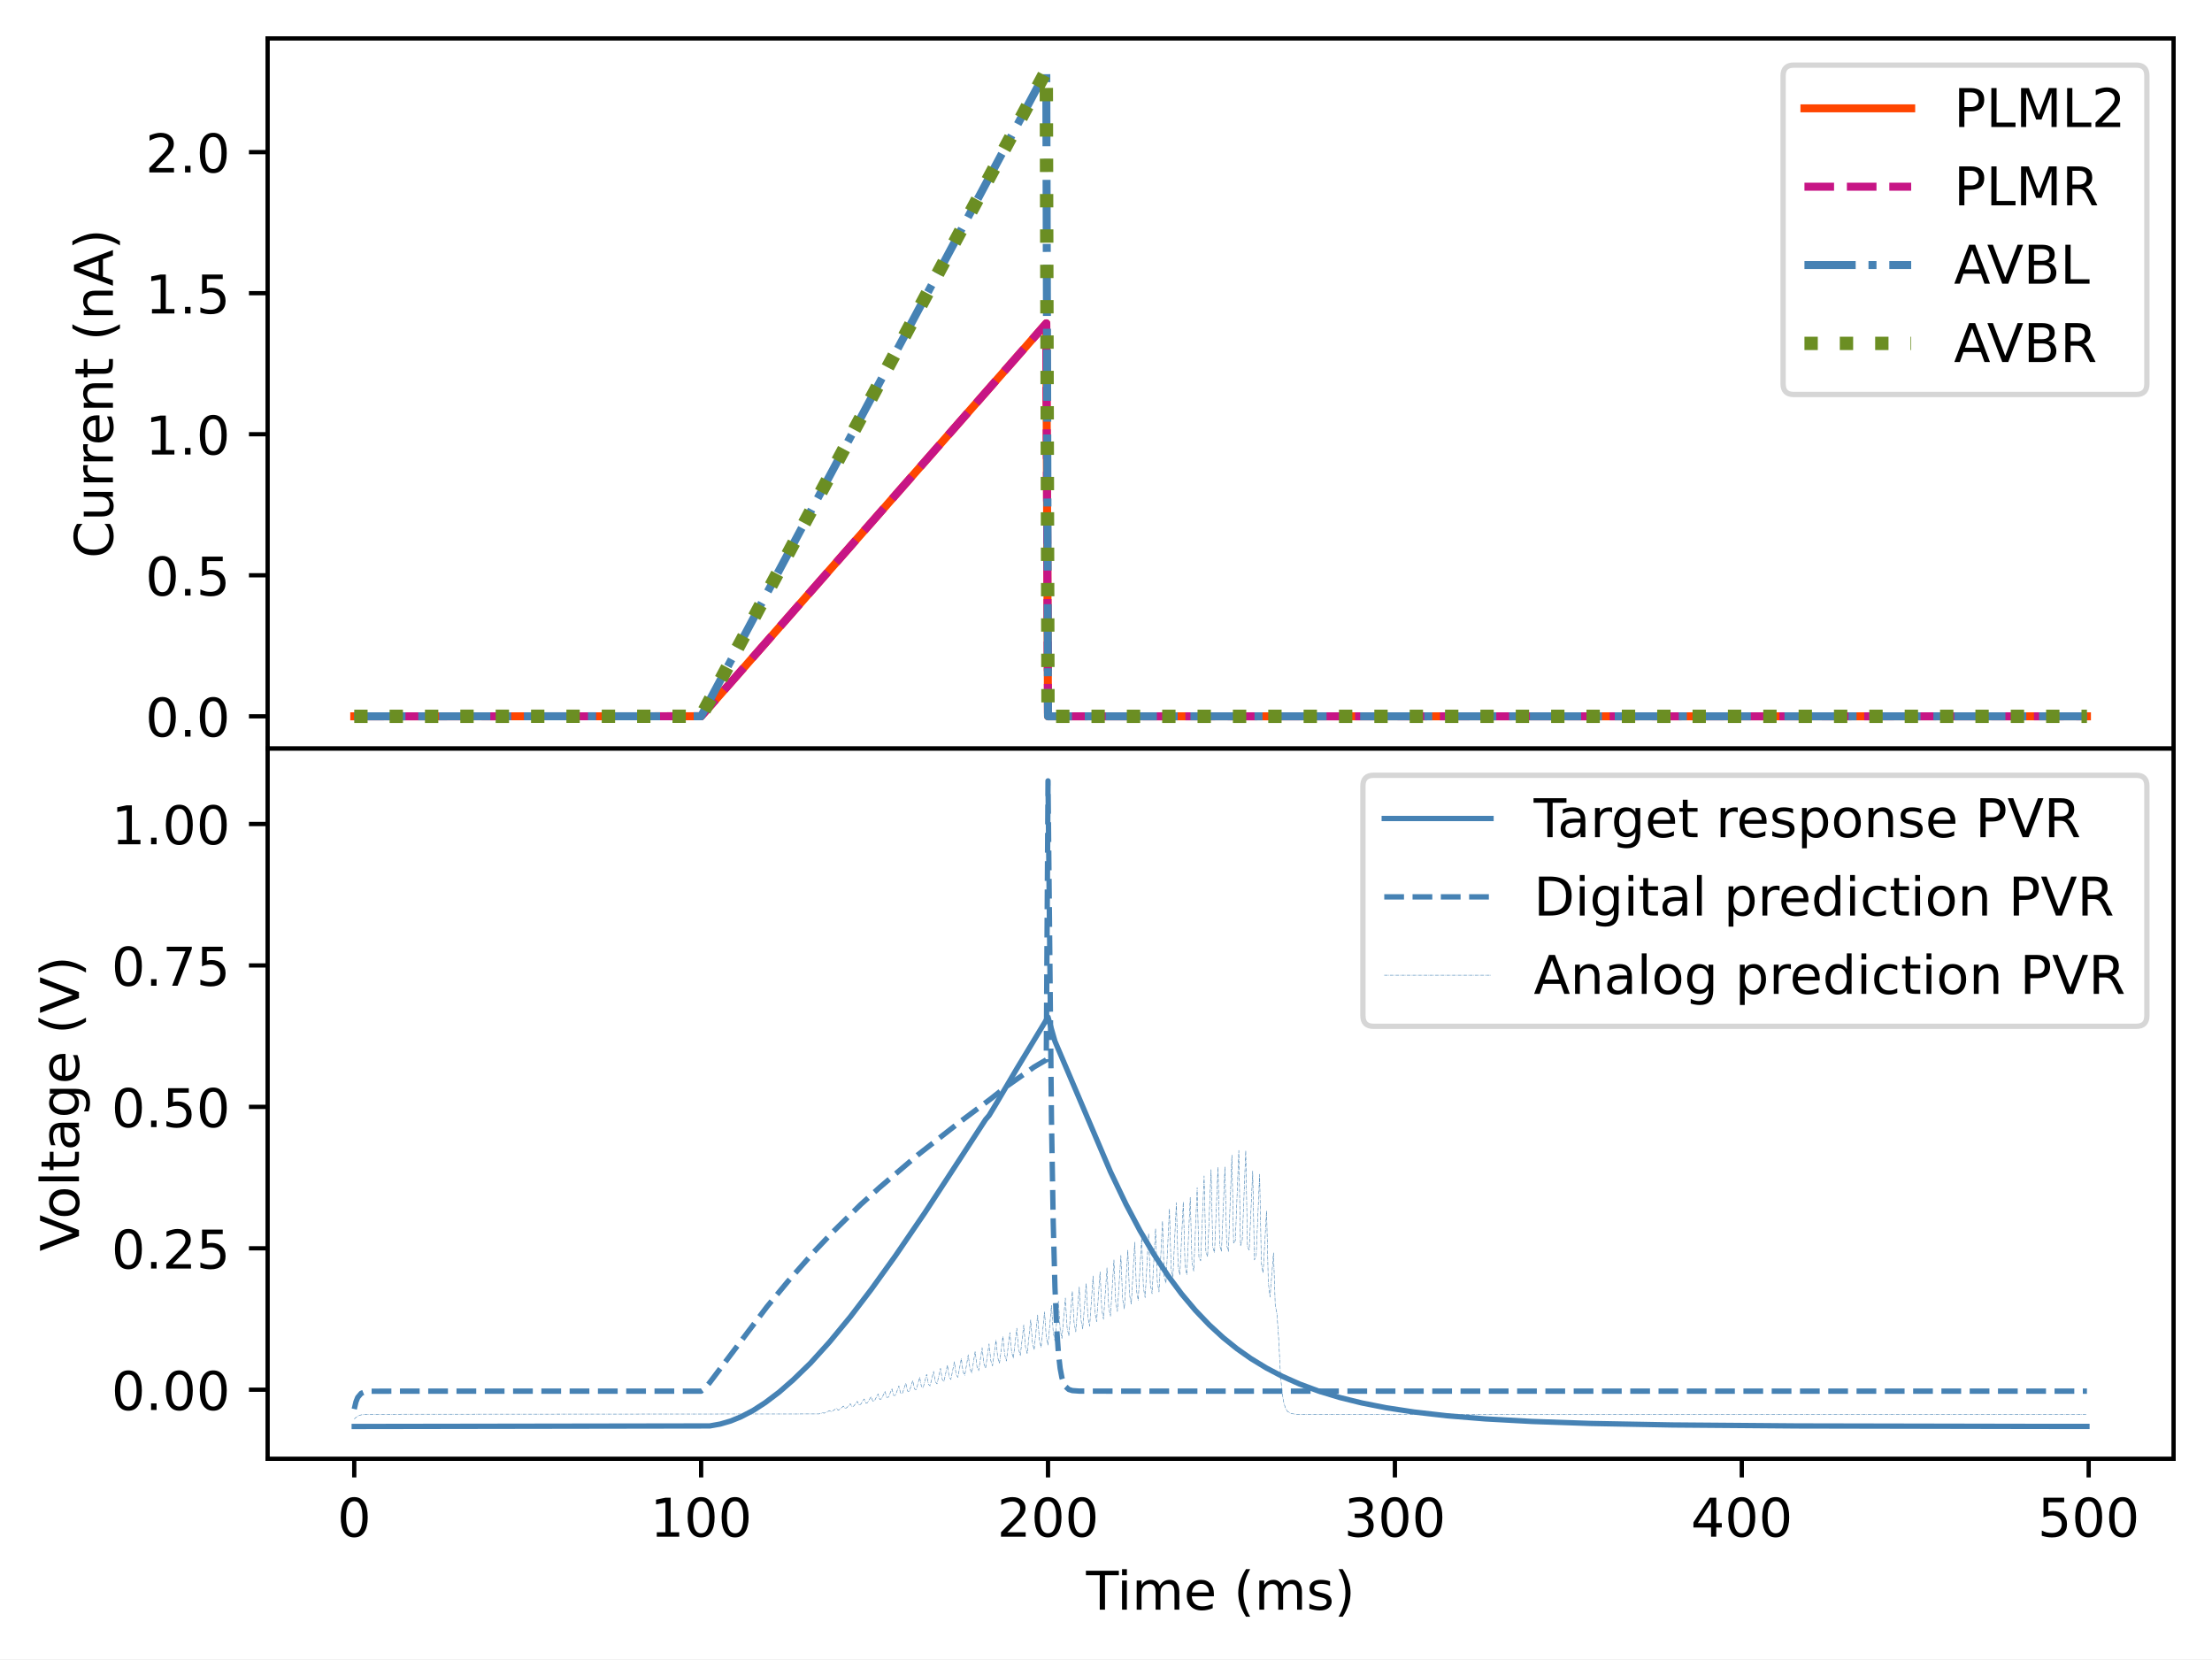
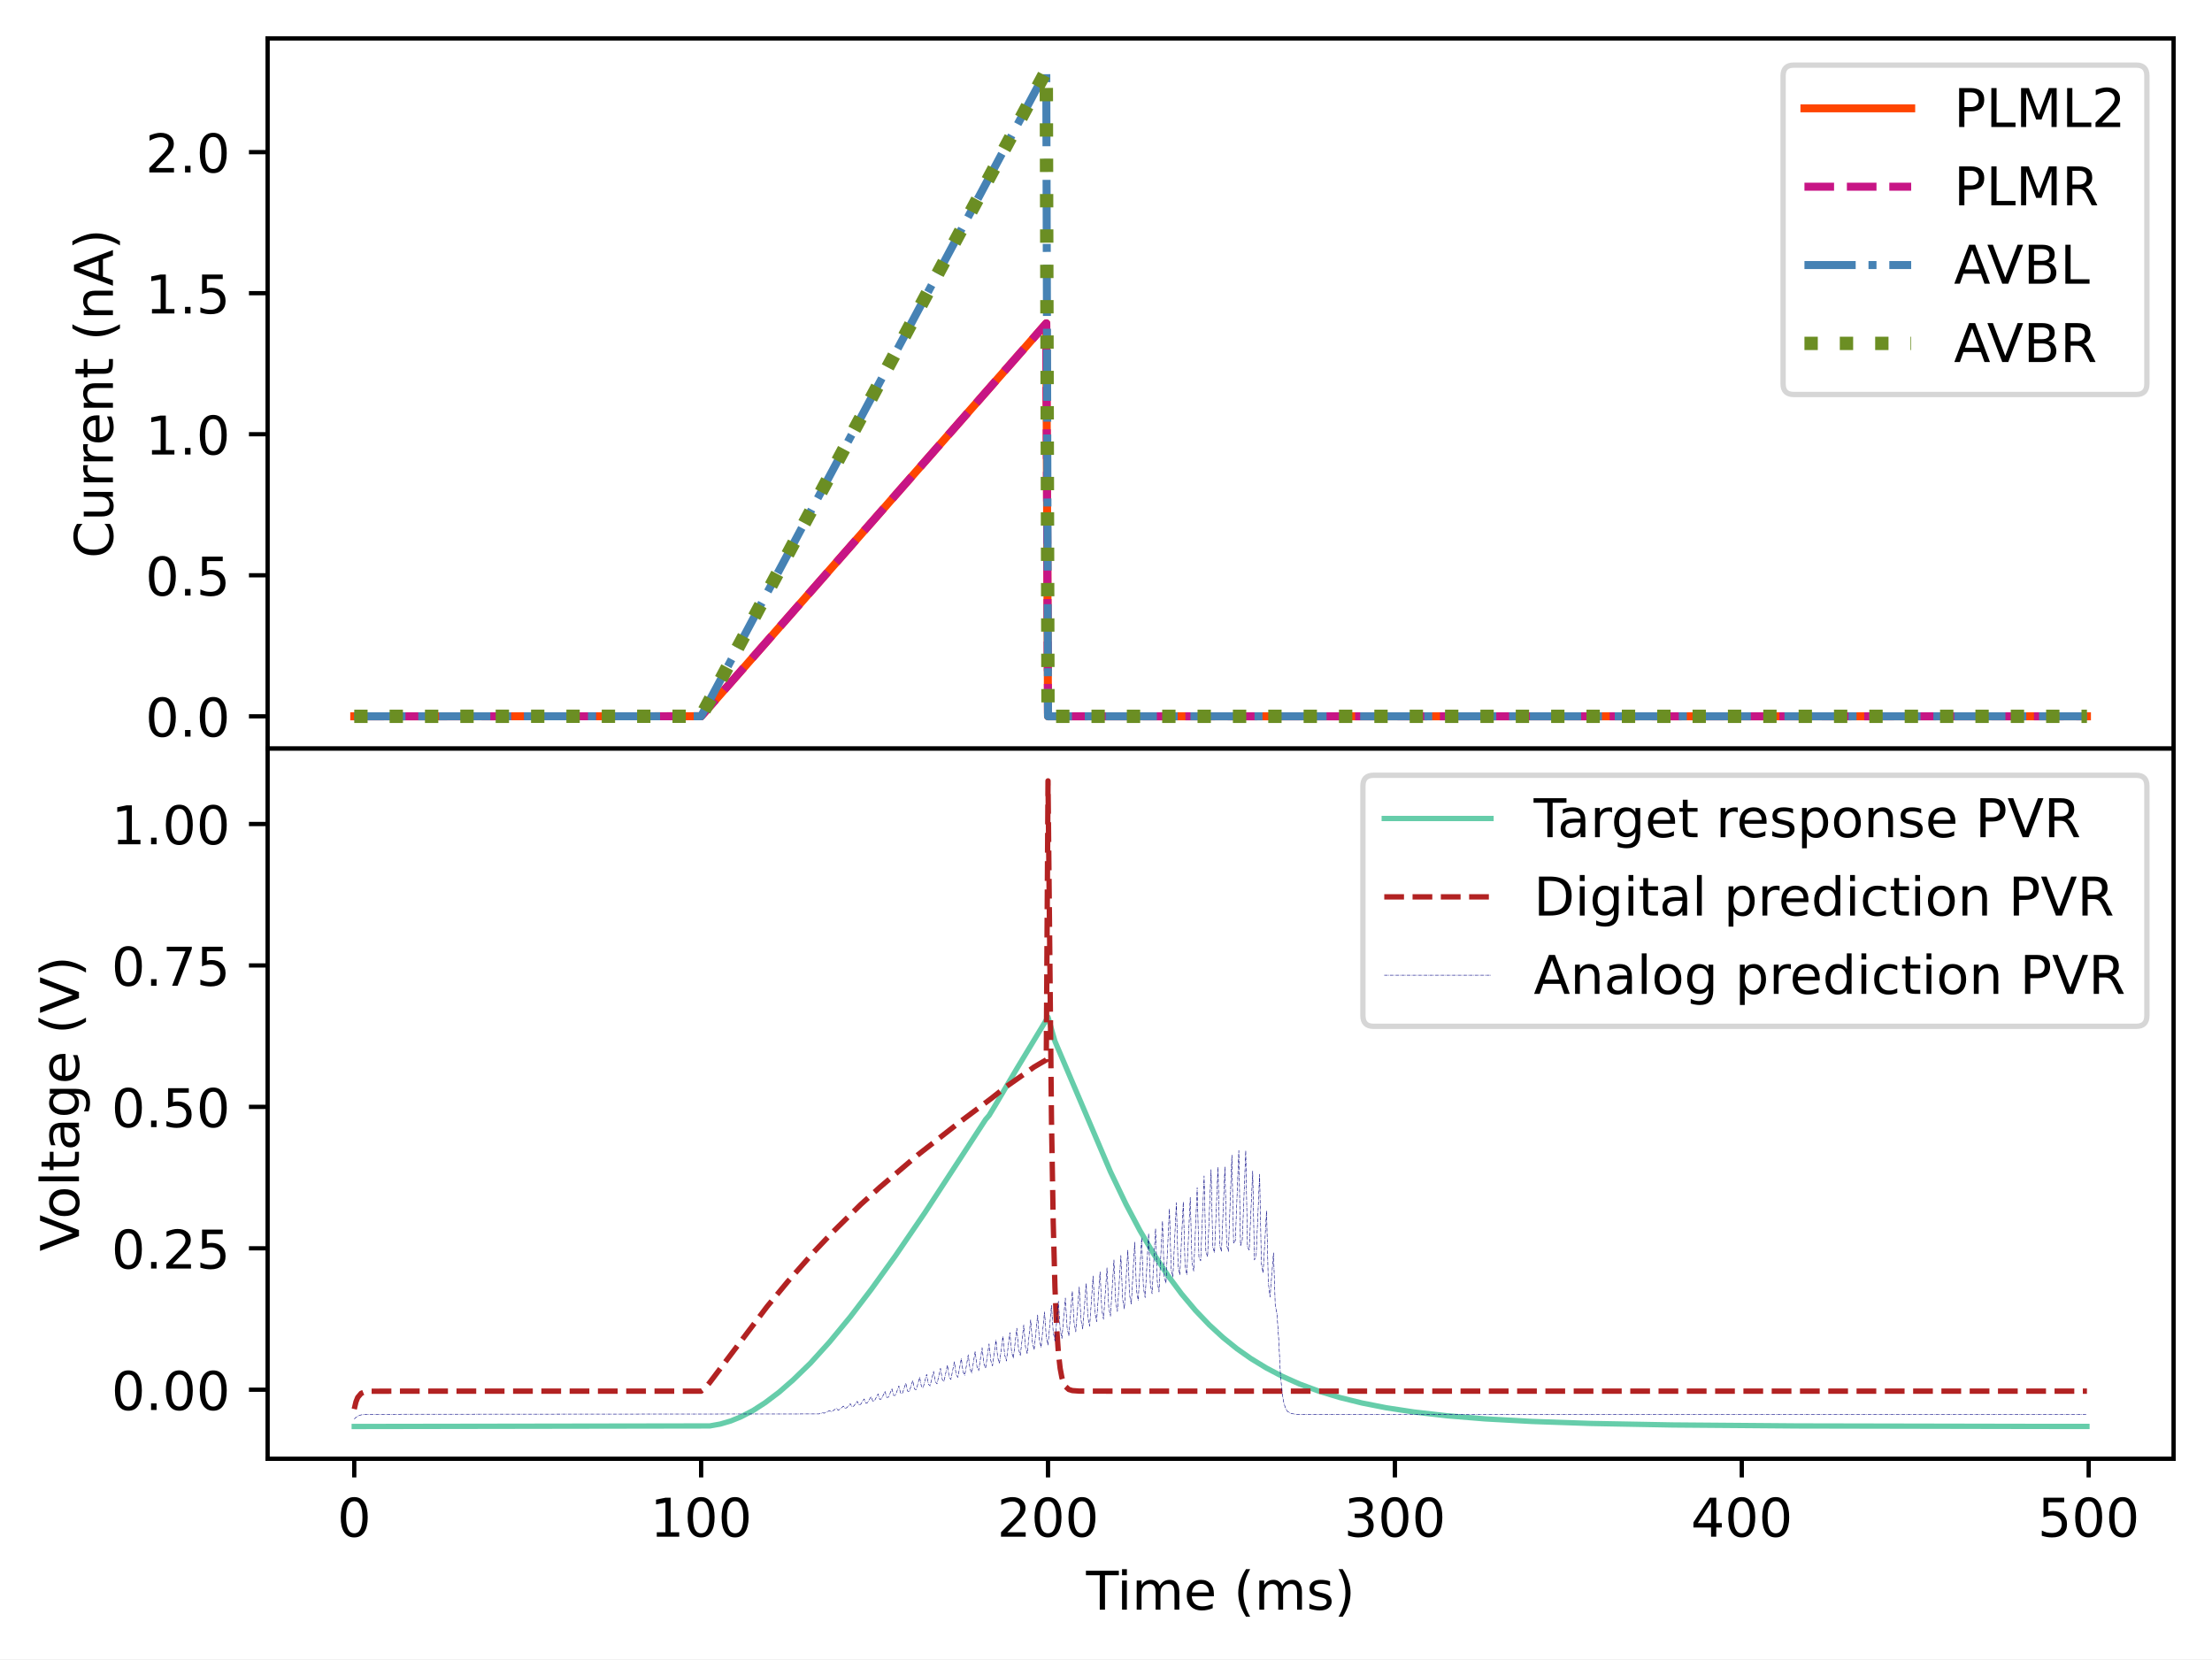
<svg xmlns="http://www.w3.org/2000/svg" xmlns:xlink="http://www.w3.org/1999/xlink" width="414.464pt" height="310.868pt" viewBox="0 0 414.464 310.868" version="1.1">
  <defs>
    <style type="text/css">*{stroke-linejoin: round; stroke-linecap: butt}</style>
  </defs>
  <g id="figure_1">
    <g id="patch_1">
      <path d="M 0 310.868  L 414.464 310.868  L 414.464 0  L 0 0  z " style="fill: #ffffff" />
    </g>
    <g id="axes_1">
      <g id="patch_2">
        <path d="M 50.144 140.256  L 407.264 140.256  L 407.264 7.2  L 50.144 7.2  z " style="fill: #ffffff" />
      </g>
      <g id="matplotlib.axis_1">
        <g id="xtick_1">
          <g id="line2d_1">
            <defs>
-               <path id="meaf49112e9" d="M 0 0  L 0 3.5  " style="stroke: #000000; stroke-width: 0.8" />
+               <path id="m5c630dfe29" d="M 0 0  L 0 3.5  " style="stroke: #000000; stroke-width: 0.8" />
            </defs>
            <g>
-               <use xlink:href="#meaf49112e9" x="66.376" y="140.256" style="stroke: #000000; stroke-width: 0.8" />
+               <use xlink:href="#m5c630dfe29" x="66.376" y="140.256" style="stroke: #000000; stroke-width: 0.8" />
            </g>
          </g>
        </g>
        <g id="xtick_2">
          <g id="line2d_2">
            <g>
-               <use xlink:href="#meaf49112e9" x="131.372" y="140.256" style="stroke: #000000; stroke-width: 0.8" />
+               <use xlink:href="#m5c630dfe29" x="131.372" y="140.256" style="stroke: #000000; stroke-width: 0.8" />
            </g>
          </g>
        </g>
        <g id="xtick_3">
          <g id="line2d_3">
            <g>
-               <use xlink:href="#meaf49112e9" x="196.368" y="140.256" style="stroke: #000000; stroke-width: 0.8" />
+               <use xlink:href="#m5c630dfe29" x="196.368" y="140.256" style="stroke: #000000; stroke-width: 0.8" />
            </g>
          </g>
        </g>
        <g id="xtick_4">
          <g id="line2d_4">
            <g>
-               <use xlink:href="#meaf49112e9" x="261.364" y="140.256" style="stroke: #000000; stroke-width: 0.8" />
+               <use xlink:href="#m5c630dfe29" x="261.364" y="140.256" style="stroke: #000000; stroke-width: 0.8" />
            </g>
          </g>
        </g>
        <g id="xtick_5">
          <g id="line2d_5">
            <g>
-               <use xlink:href="#meaf49112e9" x="326.36" y="140.256" style="stroke: #000000; stroke-width: 0.8" />
+               <use xlink:href="#m5c630dfe29" x="326.36" y="140.256" style="stroke: #000000; stroke-width: 0.8" />
            </g>
          </g>
        </g>
        <g id="xtick_6">
          <g id="line2d_6">
            <g>
-               <use xlink:href="#meaf49112e9" x="391.356" y="140.256" style="stroke: #000000; stroke-width: 0.8" />
+               <use xlink:href="#m5c630dfe29" x="391.356" y="140.256" style="stroke: #000000; stroke-width: 0.8" />
            </g>
          </g>
        </g>
      </g>
      <g id="matplotlib.axis_2">
        <g id="ytick_1">
          <g id="line2d_7">
            <defs>
-               <path id="mca0cc02c60" d="M 0 0  L -3.5 0  " style="stroke: #000000; stroke-width: 0.8" />
+               <path id="m9ba97f319f" d="M 0 0  L -3.5 0  " style="stroke: #000000; stroke-width: 0.8" />
            </defs>
            <g>
-               <use xlink:href="#mca0cc02c60" x="50.144" y="134.208" style="stroke: #000000; stroke-width: 0.8" />
+               <use xlink:href="#m9ba97f319f" x="50.144" y="134.208" style="stroke: #000000; stroke-width: 0.8" />
            </g>
          </g>
          <g id="text_1">
            <text style="font: 10px 'DejaVu Sans', 'Bitstream Vera Sans', 'Computer Modern Sans Serif', 'Lucida Grande', 'Verdana', 'Geneva', 'Lucid', 'Arial', 'Helvetica', 'Avant Garde', sans-serif; text-anchor: end" x="43.144" y="138.007" transform="rotate(-0 43.14375 138.0072)">0.0</text>
          </g>
        </g>
        <g id="ytick_2">
          <g id="line2d_8">
            <g>
-               <use xlink:href="#mca0cc02c60" x="50.144" y="107.783" style="stroke: #000000; stroke-width: 0.8" />
+               <use xlink:href="#m9ba97f319f" x="50.144" y="107.783" style="stroke: #000000; stroke-width: 0.8" />
            </g>
          </g>
          <g id="text_2">
            <text style="font: 10px 'DejaVu Sans', 'Bitstream Vera Sans', 'Computer Modern Sans Serif', 'Lucida Grande', 'Verdana', 'Geneva', 'Lucid', 'Arial', 'Helvetica', 'Avant Garde', sans-serif; text-anchor: end" x="43.144" y="111.582" transform="rotate(-0 43.14375 111.5821)">0.5</text>
          </g>
        </g>
        <g id="ytick_3">
          <g id="line2d_9">
            <g>
-               <use xlink:href="#mca0cc02c60" x="50.144" y="81.358" style="stroke: #000000; stroke-width: 0.8" />
+               <use xlink:href="#m9ba97f319f" x="50.144" y="81.358" style="stroke: #000000; stroke-width: 0.8" />
            </g>
          </g>
          <g id="text_3">
            <text style="font: 10px 'DejaVu Sans', 'Bitstream Vera Sans', 'Computer Modern Sans Serif', 'Lucida Grande', 'Verdana', 'Geneva', 'Lucid', 'Arial', 'Helvetica', 'Avant Garde', sans-serif; text-anchor: end" x="43.144" y="85.157" transform="rotate(-0 43.14375 85.15695)">1.0</text>
          </g>
        </g>
        <g id="ytick_4">
          <g id="line2d_10">
            <g>
-               <use xlink:href="#mca0cc02c60" x="50.144" y="54.933" style="stroke: #000000; stroke-width: 0.8" />
+               <use xlink:href="#m9ba97f319f" x="50.144" y="54.933" style="stroke: #000000; stroke-width: 0.8" />
            </g>
          </g>
          <g id="text_4">
            <text style="font: 10px 'DejaVu Sans', 'Bitstream Vera Sans', 'Computer Modern Sans Serif', 'Lucida Grande', 'Verdana', 'Geneva', 'Lucid', 'Arial', 'Helvetica', 'Avant Garde', sans-serif; text-anchor: end" x="43.144" y="58.732" transform="rotate(-0 43.14375 58.73181)">1.5</text>
          </g>
        </g>
        <g id="ytick_5">
          <g id="line2d_11">
            <g>
-               <use xlink:href="#mca0cc02c60" x="50.144" y="28.507" style="stroke: #000000; stroke-width: 0.8" />
+               <use xlink:href="#m9ba97f319f" x="50.144" y="28.507" style="stroke: #000000; stroke-width: 0.8" />
            </g>
          </g>
          <g id="text_5">
            <text style="font: 10px 'DejaVu Sans', 'Bitstream Vera Sans', 'Computer Modern Sans Serif', 'Lucida Grande', 'Verdana', 'Geneva', 'Lucid', 'Arial', 'Helvetica', 'Avant Garde', sans-serif; text-anchor: end" x="43.144" y="32.307" transform="rotate(-0 43.14375 32.30668)">2.0</text>
          </g>
        </g>
        <g id="text_6">
          <text style="font: 10px 'DejaVu Sans', 'Bitstream Vera Sans', 'Computer Modern Sans Serif', 'Lucida Grande', 'Verdana', 'Geneva', 'Lucid', 'Arial', 'Helvetica', 'Avant Garde', sans-serif; text-anchor: middle" x="21.161" y="73.728" transform="rotate(-90 21.16094 73.728)">Current (nA)</text>
        </g>
      </g>
      <g id="line2d_12">
-         <path d="M 66.376 134.208  L 131.372 134.201  L 196.043 60.58  L 196.368 134.208  L 391.031 134.208  L 391.031 134.208  " clip-path="url(#p96f2d7b772)" style="fill: none; stroke: #ff4500; stroke-width: 1.5; stroke-linecap: square" />
+         <path d="M 66.376 134.208  L 131.372 134.201  L 196.043 60.58  L 196.368 134.208  L 391.031 134.208  L 391.031 134.208  " clip-path="url(#pc127dafb8a)" style="fill: none; stroke: #ff4500; stroke-width: 1.5; stroke-linecap: square" />
      </g>
      <g id="line2d_13">
-         <path d="M 66.376 134.208  L 131.372 134.201  L 196.043 60.58  L 196.368 134.208  L 391.031 134.208  L 391.031 134.208  " clip-path="url(#p96f2d7b772)" style="fill: none; stroke-dasharray: 5.55,2.4; stroke-dashoffset: 0; stroke: #c71585; stroke-width: 1.5" />
+         <path d="M 66.376 134.208  L 131.372 134.201  L 196.043 60.58  L 196.368 134.208  L 391.031 134.208  L 391.031 134.208  " clip-path="url(#pc127dafb8a)" style="fill: none; stroke-dasharray: 5.55,2.4; stroke-dashoffset: 0; stroke: #c71585; stroke-width: 1.5" />
      </g>
      <g id="line2d_14">
-         <path d="M 66.376 134.208  L 131.372 134.196  L 196.043 13.248  L 196.368 134.208  L 391.031 134.208  L 391.031 134.208  " clip-path="url(#p96f2d7b772)" style="fill: none; stroke-dasharray: 9.6,2.4,1.5,2.4; stroke-dashoffset: 0; stroke: #4682b4; stroke-width: 1.5" />
+         <path d="M 66.376 134.208  L 131.372 134.196  L 196.043 13.248  L 196.368 134.208  L 391.031 134.208  L 391.031 134.208  " clip-path="url(#pc127dafb8a)" style="fill: none; stroke-dasharray: 9.6,2.4,1.5,2.4; stroke-dashoffset: 0; stroke: #4682b4; stroke-width: 1.5" />
      </g>
      <g id="line2d_15">
-         <path d="M 66.376 134.208  L 131.372 134.196  L 196.043 13.248  L 196.368 134.208  L 391.031 134.208  L 391.031 134.208  " clip-path="url(#p96f2d7b772)" style="fill: none; stroke-dasharray: 2.5,4.125; stroke-dashoffset: 0; stroke: #6b8e23; stroke-width: 2.5" />
+         <path d="M 66.376 134.208  L 131.372 134.196  L 196.043 13.248  L 196.368 134.208  L 391.031 134.208  L 391.031 134.208  " clip-path="url(#pc127dafb8a)" style="fill: none; stroke-dasharray: 2.5,4.125; stroke-dashoffset: 0; stroke: #6b8e23; stroke-width: 2.5" />
      </g>
      <g id="patch_3">
        <path d="M 50.144 140.256  L 50.144 7.2  " style="fill: none; stroke: #000000; stroke-width: 0.8; stroke-linejoin: miter; stroke-linecap: square" />
      </g>
      <g id="patch_4">
        <path d="M 407.264 140.256  L 407.264 7.2  " style="fill: none; stroke: #000000; stroke-width: 0.8; stroke-linejoin: miter; stroke-linecap: square" />
      </g>
      <g id="patch_5">
        <path d="M 50.144 140.256  L 407.264 140.256  " style="fill: none; stroke: #000000; stroke-width: 0.8; stroke-linejoin: miter; stroke-linecap: square" />
      </g>
      <g id="patch_6">
        <path d="M 50.144 7.2  L 407.264 7.2  " style="fill: none; stroke: #000000; stroke-width: 0.8; stroke-linejoin: miter; stroke-linecap: square" />
      </g>
      <g id="legend_1">
        <g id="patch_7">
          <path d="M 336.1 73.912  L 400.264 73.912  Q 402.264 73.912 402.264 71.912  L 402.264 14.2  Q 402.264 12.2 400.264 12.2  L 336.1 12.2  Q 334.1 12.2 334.1 14.2  L 334.1 71.912  Q 334.1 73.912 336.1 73.912  z " style="fill: #ffffff; opacity: 0.8; stroke: #cccccc; stroke-linejoin: miter" />
        </g>
        <g id="line2d_16">
          <path d="M 338.1 20.298  L 348.1 20.298  L 358.1 20.298  " style="fill: none; stroke: #ff4500; stroke-width: 1.5; stroke-linecap: square" />
        </g>
        <g id="text_7">
          <text style="font: 10px 'DejaVu Sans', 'Bitstream Vera Sans', 'Computer Modern Sans Serif', 'Lucida Grande', 'Verdana', 'Geneva', 'Lucid', 'Arial', 'Helvetica', 'Avant Garde', sans-serif; text-anchor: start" x="366.1" y="23.798" transform="rotate(-0 366.0997 23.79844)">PLML2</text>
        </g>
        <g id="line2d_17">
          <path d="M 338.1 34.977  L 348.1 34.977  L 358.1 34.977  " style="fill: none; stroke-dasharray: 5.55,2.4; stroke-dashoffset: 0; stroke: #c71585; stroke-width: 1.5" />
        </g>
        <g id="text_8">
          <text style="font: 10px 'DejaVu Sans', 'Bitstream Vera Sans', 'Computer Modern Sans Serif', 'Lucida Grande', 'Verdana', 'Geneva', 'Lucid', 'Arial', 'Helvetica', 'Avant Garde', sans-serif; text-anchor: start" x="366.1" y="38.477" transform="rotate(-0 366.0997 38.47656)">PLMR</text>
        </g>
        <g id="line2d_18">
          <path d="M 338.1 49.655  L 348.1 49.655  L 358.1 49.655  " style="fill: none; stroke-dasharray: 9.6,2.4,1.5,2.4; stroke-dashoffset: 0; stroke: #4682b4; stroke-width: 1.5" />
        </g>
        <g id="text_9">
          <text style="font: 10px 'DejaVu Sans', 'Bitstream Vera Sans', 'Computer Modern Sans Serif', 'Lucida Grande', 'Verdana', 'Geneva', 'Lucid', 'Arial', 'Helvetica', 'Avant Garde', sans-serif; text-anchor: start" x="366.1" y="53.155" transform="rotate(-0 366.0997 53.15469)">AVBL</text>
        </g>
        <g id="line2d_19">
          <path d="M 338.1 64.333  L 348.1 64.333  L 358.1 64.333  " style="fill: none; stroke-dasharray: 2.5,4.125; stroke-dashoffset: 0; stroke: #6b8e23; stroke-width: 2.5" />
        </g>
        <g id="text_10">
          <text style="font: 10px 'DejaVu Sans', 'Bitstream Vera Sans', 'Computer Modern Sans Serif', 'Lucida Grande', 'Verdana', 'Geneva', 'Lucid', 'Arial', 'Helvetica', 'Avant Garde', sans-serif; text-anchor: start" x="366.1" y="67.833" transform="rotate(-0 366.0997 67.83281)">AVBR</text>
        </g>
      </g>
    </g>
    <g id="axes_2">
      <g id="patch_8">
        <path d="M 50.144 273.312  L 407.264 273.312  L 407.264 140.256  L 50.144 140.256  z " style="fill: #ffffff" />
      </g>
      <g id="matplotlib.axis_3">
        <g id="xtick_7">
          <g id="line2d_20">
            <g>
-               <use xlink:href="#meaf49112e9" x="66.376" y="273.312" style="stroke: #000000; stroke-width: 0.8" />
+               <use xlink:href="#m5c630dfe29" x="66.376" y="273.312" style="stroke: #000000; stroke-width: 0.8" />
            </g>
          </g>
          <g id="text_11">
            <text style="font: 10px 'DejaVu Sans', 'Bitstream Vera Sans', 'Computer Modern Sans Serif', 'Lucida Grande', 'Verdana', 'Geneva', 'Lucid', 'Arial', 'Helvetica', 'Avant Garde', sans-serif; text-anchor: middle" x="66.376" y="287.91" transform="rotate(-0 66.37648 287.9104)">0</text>
          </g>
        </g>
        <g id="xtick_8">
          <g id="line2d_21">
            <g>
-               <use xlink:href="#meaf49112e9" x="131.372" y="273.312" style="stroke: #000000; stroke-width: 0.8" />
+               <use xlink:href="#m5c630dfe29" x="131.372" y="273.312" style="stroke: #000000; stroke-width: 0.8" />
            </g>
          </g>
          <g id="text_12">
            <text style="font: 10px 'DejaVu Sans', 'Bitstream Vera Sans', 'Computer Modern Sans Serif', 'Lucida Grande', 'Verdana', 'Geneva', 'Lucid', 'Arial', 'Helvetica', 'Avant Garde', sans-serif; text-anchor: middle" x="131.372" y="287.91" transform="rotate(-0 131.3724 287.9104)">100</text>
          </g>
        </g>
        <g id="xtick_9">
          <g id="line2d_22">
            <g>
-               <use xlink:href="#meaf49112e9" x="196.368" y="273.312" style="stroke: #000000; stroke-width: 0.8" />
+               <use xlink:href="#m5c630dfe29" x="196.368" y="273.312" style="stroke: #000000; stroke-width: 0.8" />
            </g>
          </g>
          <g id="text_13">
            <text style="font: 10px 'DejaVu Sans', 'Bitstream Vera Sans', 'Computer Modern Sans Serif', 'Lucida Grande', 'Verdana', 'Geneva', 'Lucid', 'Arial', 'Helvetica', 'Avant Garde', sans-serif; text-anchor: middle" x="196.368" y="287.91" transform="rotate(-0 196.3683 287.9104)">200</text>
          </g>
        </g>
        <g id="xtick_10">
          <g id="line2d_23">
            <g>
-               <use xlink:href="#meaf49112e9" x="261.364" y="273.312" style="stroke: #000000; stroke-width: 0.8" />
+               <use xlink:href="#m5c630dfe29" x="261.364" y="273.312" style="stroke: #000000; stroke-width: 0.8" />
            </g>
          </g>
          <g id="text_14">
            <text style="font: 10px 'DejaVu Sans', 'Bitstream Vera Sans', 'Computer Modern Sans Serif', 'Lucida Grande', 'Verdana', 'Geneva', 'Lucid', 'Arial', 'Helvetica', 'Avant Garde', sans-serif; text-anchor: middle" x="261.364" y="287.91" transform="rotate(-0 261.3642 287.9104)">300</text>
          </g>
        </g>
        <g id="xtick_11">
          <g id="line2d_24">
            <g>
-               <use xlink:href="#meaf49112e9" x="326.36" y="273.312" style="stroke: #000000; stroke-width: 0.8" />
+               <use xlink:href="#m5c630dfe29" x="326.36" y="273.312" style="stroke: #000000; stroke-width: 0.8" />
            </g>
          </g>
          <g id="text_15">
            <text style="font: 10px 'DejaVu Sans', 'Bitstream Vera Sans', 'Computer Modern Sans Serif', 'Lucida Grande', 'Verdana', 'Geneva', 'Lucid', 'Arial', 'Helvetica', 'Avant Garde', sans-serif; text-anchor: middle" x="326.36" y="287.91" transform="rotate(-0 326.3601 287.9104)">400</text>
          </g>
        </g>
        <g id="xtick_12">
          <g id="line2d_25">
            <g>
-               <use xlink:href="#meaf49112e9" x="391.356" y="273.312" style="stroke: #000000; stroke-width: 0.8" />
+               <use xlink:href="#m5c630dfe29" x="391.356" y="273.312" style="stroke: #000000; stroke-width: 0.8" />
            </g>
          </g>
          <g id="text_16">
            <text style="font: 10px 'DejaVu Sans', 'Bitstream Vera Sans', 'Computer Modern Sans Serif', 'Lucida Grande', 'Verdana', 'Geneva', 'Lucid', 'Arial', 'Helvetica', 'Avant Garde', sans-serif; text-anchor: middle" x="391.356" y="287.91" transform="rotate(-0 391.356 287.9104)">500</text>
          </g>
        </g>
        <g id="text_17">
          <text style="font: 10px 'DejaVu Sans', 'Bitstream Vera Sans', 'Computer Modern Sans Serif', 'Lucida Grande', 'Verdana', 'Geneva', 'Lucid', 'Arial', 'Helvetica', 'Avant Garde', sans-serif; text-anchor: middle" x="228.704" y="301.589" transform="rotate(-0 228.7038 301.5886)">Time (ms)</text>
        </g>
      </g>
      <g id="matplotlib.axis_4">
        <g id="ytick_6">
          <g id="line2d_26">
            <g>
-               <use xlink:href="#mca0cc02c60" x="50.144" y="260.375" style="stroke: #000000; stroke-width: 0.8" />
+               <use xlink:href="#m9ba97f319f" x="50.144" y="260.375" style="stroke: #000000; stroke-width: 0.8" />
            </g>
          </g>
          <g id="text_18">
            <text style="font: 10px 'DejaVu Sans', 'Bitstream Vera Sans', 'Computer Modern Sans Serif', 'Lucida Grande', 'Verdana', 'Geneva', 'Lucid', 'Arial', 'Helvetica', 'Avant Garde', sans-serif; text-anchor: end" x="43.144" y="264.174" transform="rotate(-0 43.14375 264.174)">0.00</text>
          </g>
        </g>
        <g id="ytick_7">
          <g id="line2d_27">
            <g>
-               <use xlink:href="#mca0cc02c60" x="50.144" y="233.878" style="stroke: #000000; stroke-width: 0.8" />
+               <use xlink:href="#m9ba97f319f" x="50.144" y="233.878" style="stroke: #000000; stroke-width: 0.8" />
            </g>
          </g>
          <g id="text_19">
            <text style="font: 10px 'DejaVu Sans', 'Bitstream Vera Sans', 'Computer Modern Sans Serif', 'Lucida Grande', 'Verdana', 'Geneva', 'Lucid', 'Arial', 'Helvetica', 'Avant Garde', sans-serif; text-anchor: end" x="43.144" y="237.677" transform="rotate(-0 43.14375 237.6768)">0.25</text>
          </g>
        </g>
        <g id="ytick_8">
          <g id="line2d_28">
            <g>
-               <use xlink:href="#mca0cc02c60" x="50.144" y="207.38" style="stroke: #000000; stroke-width: 0.8" />
+               <use xlink:href="#m9ba97f319f" x="50.144" y="207.38" style="stroke: #000000; stroke-width: 0.8" />
            </g>
          </g>
          <g id="text_20">
            <text style="font: 10px 'DejaVu Sans', 'Bitstream Vera Sans', 'Computer Modern Sans Serif', 'Lucida Grande', 'Verdana', 'Geneva', 'Lucid', 'Arial', 'Helvetica', 'Avant Garde', sans-serif; text-anchor: end" x="43.144" y="211.18" transform="rotate(-0 43.14375 211.1796)">0.50</text>
          </g>
        </g>
        <g id="ytick_9">
          <g id="line2d_29">
            <g>
-               <use xlink:href="#mca0cc02c60" x="50.144" y="180.883" style="stroke: #000000; stroke-width: 0.8" />
+               <use xlink:href="#m9ba97f319f" x="50.144" y="180.883" style="stroke: #000000; stroke-width: 0.8" />
            </g>
          </g>
          <g id="text_21">
            <text style="font: 10px 'DejaVu Sans', 'Bitstream Vera Sans', 'Computer Modern Sans Serif', 'Lucida Grande', 'Verdana', 'Geneva', 'Lucid', 'Arial', 'Helvetica', 'Avant Garde', sans-serif; text-anchor: end" x="43.144" y="184.682" transform="rotate(-0 43.14375 184.6824)">0.75</text>
          </g>
        </g>
        <g id="ytick_10">
          <g id="line2d_30">
            <g>
-               <use xlink:href="#mca0cc02c60" x="50.144" y="154.386" style="stroke: #000000; stroke-width: 0.8" />
+               <use xlink:href="#m9ba97f319f" x="50.144" y="154.386" style="stroke: #000000; stroke-width: 0.8" />
            </g>
          </g>
          <g id="text_22">
            <text style="font: 10px 'DejaVu Sans', 'Bitstream Vera Sans', 'Computer Modern Sans Serif', 'Lucida Grande', 'Verdana', 'Geneva', 'Lucid', 'Arial', 'Helvetica', 'Avant Garde', sans-serif; text-anchor: end" x="43.144" y="158.185" transform="rotate(-0 43.14375 158.1853)">1.00</text>
          </g>
        </g>
        <g id="text_23">
          <text style="font: 10px 'DejaVu Sans', 'Bitstream Vera Sans', 'Computer Modern Sans Serif', 'Lucida Grande', 'Verdana', 'Geneva', 'Lucid', 'Arial', 'Helvetica', 'Avant Garde', sans-serif; text-anchor: middle" x="14.798" y="206.784" transform="rotate(-90 14.79844 206.784)">Voltage (V)</text>
        </g>
      </g>
      <g id="line2d_31">
-         <path d="M 66.376 267.264  L 132.997 267.158  L 134.947 266.809  L 136.897 266.239  L 138.847 265.446  L 141.122 264.258  L 143.397 262.784  L 145.996 260.819  L 148.596 258.549  L 151.846 255.398  L 155.421 251.447  L 159.321 246.72  L 163.22 241.615  L 167.77 235.292  L 173.295 227.203  L 179.469 217.745  L 184.669 209.755  L 185.319 209  L 186.619 206.85  L 190.519 200.23  L 196.368 190.557  L 197.668 195.097  L 208.068 219.535  L 210.992 225.643  L 213.592 230.556  L 216.192 234.976  L 218.792 238.922  L 221.392 242.423  L 223.992 245.514  L 226.591 248.235  L 229.191 250.622  L 231.791 252.713  L 234.391 254.542  L 237.316 256.324  L 240.241 257.853  L 243.49 259.298  L 247.065 260.627  L 250.965 261.818  L 255.19 262.862  L 259.739 263.755  L 264.939 264.549  L 271.114 265.255  L 278.263 265.838  L 287.038 266.32  L 298.087 266.696  L 313.361 266.977  L 336.759 267.16  L 381.932 267.248  L 391.031 267.253  L 391.031 267.253  " clip-path="url(#p161dffdb77)" style="fill: none; stroke: #4682b4; stroke-linecap: square" />
+         <path d="M 66.376 267.264  L 132.997 267.158  L 134.947 266.809  L 136.897 266.239  L 138.847 265.446  L 141.122 264.258  L 143.397 262.784  L 145.996 260.819  L 148.596 258.549  L 151.846 255.398  L 155.421 251.447  L 159.321 246.72  L 163.22 241.615  L 167.77 235.292  L 173.295 227.203  L 179.469 217.745  L 184.669 209.755  L 185.319 209  L 186.619 206.85  L 190.519 200.23  L 196.368 190.557  L 197.668 195.097  L 208.068 219.535  L 210.992 225.643  L 213.592 230.556  L 216.192 234.976  L 218.792 238.922  L 221.392 242.423  L 223.992 245.514  L 226.591 248.235  L 229.191 250.622  L 231.791 252.713  L 234.391 254.542  L 237.316 256.324  L 240.241 257.853  L 243.49 259.298  L 247.065 260.627  L 250.965 261.818  L 255.19 262.862  L 259.739 263.755  L 264.939 264.549  L 271.114 265.255  L 278.263 265.838  L 287.038 266.32  L 298.087 266.696  L 313.361 266.977  L 336.759 267.16  L 381.932 267.248  L 391.031 267.253  L 391.031 267.253  " clip-path="url(#p749cba40e2)" style="fill: none; stroke: #66cdaa; stroke-linecap: square" />
      </g>
      <g id="line2d_32">
-         <path d="M 66.376 263.998  L 66.701 262.632  L 67.026 261.82  L 67.676 261.053  L 68.326 260.785  L 69.626 260.66  L 75.476 260.644  L 131.372 260.64  L 132.022 260.181  L 132.997 259.01  L 143.722 244.806  L 147.621 240.093  L 152.496 234.569  L 156.071 230.801  L 161.27 225.676  L 164.845 222.453  L 171.995 216.358  L 179.794 210.253  L 185.644 205.87  L 188.569 203.56  L 192.144 201.056  L 193.768 199.902  L 196.043 198.569  L 196.368 146.304  L 197.018 209.844  L 197.343 228.972  L 197.668 241.22  L 197.993 248.853  L 198.318 253.538  L 198.643 256.385  L 198.968 258.103  L 199.293 259.133  L 199.618 259.748  L 200.268 260.332  L 200.918 260.536  L 202.218 260.631  L 209.692 260.644  L 391.031 260.644  L 391.031 260.644  " clip-path="url(#p161dffdb77)" style="fill: none; stroke-dasharray: 3.7,1.6; stroke-dashoffset: 0; stroke: #4682b4" />
+         <path d="M 66.376 263.998  L 66.701 262.632  L 67.026 261.82  L 67.676 261.053  L 68.326 260.785  L 69.626 260.66  L 75.476 260.644  L 131.372 260.64  L 132.022 260.181  L 132.997 259.01  L 143.722 244.806  L 147.621 240.093  L 152.496 234.569  L 156.071 230.801  L 161.27 225.676  L 164.845 222.453  L 171.995 216.358  L 179.794 210.253  L 185.644 205.87  L 188.569 203.56  L 192.144 201.056  L 193.768 199.902  L 196.043 198.569  L 196.368 146.304  L 197.018 209.844  L 197.343 228.972  L 197.668 241.22  L 197.993 248.853  L 198.318 253.538  L 198.643 256.385  L 198.968 258.103  L 199.293 259.133  L 199.618 259.748  L 200.268 260.332  L 200.918 260.536  L 202.218 260.631  L 209.692 260.644  L 391.031 260.644  L 391.031 260.644  " clip-path="url(#p749cba40e2)" style="fill: none; stroke-dasharray: 3.7,1.6; stroke-dashoffset: 0; stroke: #b22222" />
      </g>
      <g id="line2d_33">
-         <path d="M 66.376 265.85  L 67.026 265.297  L 67.676 265.085  L 68.976 264.981  L 76.126 264.968  L 153.471 264.912  L 154.121 264.697  L 154.446 264.771  L 155.421 264.299  L 155.746 264.501  L 156.396 264.098  L 156.721 263.886  L 157.046 264.211  L 157.371 264.039  L 158.021 263.443  L 158.346 263.89  L 158.671 263.727  L 159.321 263.006  L 159.646 263.565  L 159.971 263.433  L 160.621 262.546  L 160.946 263.226  L 161.27 263.104  L 161.92 262.108  L 162.245 262.901  L 162.57 262.782  L 163.22 261.67  L 163.545 262.553  L 163.87 262.413  L 164.52 261.167  L 164.845 262.181  L 165.17 262.085  L 165.82 260.701  L 166.145 261.813  L 166.47 261.766  L 167.12 260.202  L 167.445 261.436  L 167.77 261.441  L 168.42 259.678  L 168.745 261.042  L 169.07 261.097  L 169.72 259.151  L 170.045 260.619  L 170.37 260.737  L 171.02 258.647  L 171.345 260.229  L 171.67 260.401  L 172.32 258.059  L 172.645 259.745  L 172.97 260.006  L 173.62 257.504  L 173.945 259.32  L 174.27 259.661  L 174.92 256.938  L 175.245 258.864  L 175.57 259.272  L 176.22 256.368  L 176.545 258.429  L 176.87 258.851  L 177.519 255.758  L 177.844 257.95  L 178.169 258.453  L 178.819 255.137  L 179.144 257.471  L 179.469 258.058  L 180.119 254.554  L 180.444 257.018  L 180.769 257.671  L 181.419 253.843  L 181.744 256.469  L 182.069 257.233  L 182.719 253.203  L 183.044 255.988  L 183.369 256.816  L 184.019 252.509  L 184.344 255.456  L 184.669 256.372  L 185.319 251.787  L 185.644 254.904  L 185.969 255.911  L 186.619 251.098  L 186.944 254.355  L 187.269 255.445  L 187.919 250.379  L 188.244 253.834  L 188.569 254.996  L 189.219 249.673  L 189.544 253.293  L 189.869 254.464  L 190.519 248.859  L 190.844 252.715  L 191.169 253.974  L 191.819 248.244  L 192.144 252.326  L 192.469 253.6  L 193.118 247.3  L 193.443 251.493  L 193.768 252.913  L 194.418 246.378  L 194.743 250.931  L 195.068 252.424  L 195.718 245.809  L 196.043 250.564  L 196.368 252.002  L 197.018 244.572  L 197.343 249.59  L 197.668 251.231  L 198.318 243.79  L 198.643 249.085  L 198.968 250.766  L 199.618 243.19  L 199.943 248.727  L 200.268 250.31  L 200.918 241.897  L 201.243 247.725  L 201.568 249.524  L 202.218 241.128  L 202.543 247.254  L 202.868 248.993  L 203.518 240.469  L 203.843 246.865  L 204.168 248.479  L 204.818 239.073  L 205.143 245.82  L 205.468 247.637  L 206.118 238.299  L 206.443 245.35  L 206.768 247.166  L 207.418 237.544  L 207.743 244.932  L 208.068 246.591  L 208.718 236.059  L 209.042 243.863  L 209.367 245.711  L 210.017 235.226  L 210.342 243.368  L 210.667 245.213  L 211.317 234.202  L 211.642 242.575  L 211.967 244.332  L 212.617 232.733  L 212.942 241.745  L 213.267 243.606  L 213.917 231.948  L 214.242 241.287  L 214.567 243.112  L 215.217 231.111  L 215.542 240.627  L 215.867 242.385  L 216.517 230.166  L 216.842 240.084  L 217.167 242.054  L 217.817 228.776  L 218.142 239.259  L 218.467 240.394  L 219.117 226.451  L 219.442 237.925  L 219.767 239.248  L 220.417 225.332  L 220.742 237.289  L 221.067 238.867  L 221.717 225.162  L 222.042 237.152  L 222.367 238.804  L 223.017 224.344  L 223.342 236.534  L 223.667 238.145  L 224.317 222.517  L 224.642 235.524  L 224.966 236.222  L 225.616 220.321  L 225.941 234.464  L 226.266 235.49  L 226.916 219.149  L 227.241 233.674  L 227.566 234.681  L 228.216 218.645  L 228.541 233.353  L 228.866 234.505  L 229.516 218.589  L 229.841 233.266  L 230.166 234.472  L 230.816 216.428  L 231.141 232.972  L 231.466 232.445  L 232.116 215.544  L 232.441 233.39  L 232.766 232.285  L 233.416 215.577  L 233.741 233.612  L 234.066 234.22  L 234.716 219.412  L 235.041 236.057  L 235.366 235.278  L 236.016 220.012  L 236.341 236.686  L 236.666 238.505  L 237.316 226.838  L 237.641 240.216  L 237.966 243.01  L 238.616 234.742  L 238.941 244.498  L 239.266 246.134  L 239.591 250.881  L 239.916 257.543  L 240.241 261.066  L 240.566 262.907  L 240.89 263.893  L 241.215 264.415  L 241.865 264.83  L 242.84 264.97  L 246.415 264.996  L 391.031 264.996  L 391.031 264.996  " clip-path="url(#p161dffdb77)" style="fill: none; stroke-dasharray: 0.64,0.16,0.1,0.16; stroke-dashoffset: 0; stroke: #4682b4; stroke-width: 0.1" />
+         <path d="M 66.376 265.85  L 67.026 265.297  L 67.676 265.085  L 68.976 264.981  L 76.126 264.968  L 153.471 264.912  L 154.121 264.697  L 154.446 264.771  L 155.421 264.299  L 155.746 264.501  L 156.396 264.098  L 156.721 263.886  L 157.046 264.211  L 157.371 264.039  L 158.021 263.443  L 158.346 263.89  L 158.671 263.727  L 159.321 263.006  L 159.646 263.565  L 159.971 263.433  L 160.621 262.546  L 160.946 263.226  L 161.27 263.104  L 161.92 262.108  L 162.245 262.901  L 162.57 262.782  L 163.22 261.67  L 163.545 262.553  L 163.87 262.413  L 164.52 261.167  L 164.845 262.181  L 165.17 262.085  L 165.82 260.701  L 166.145 261.813  L 166.47 261.766  L 167.12 260.202  L 167.445 261.436  L 167.77 261.441  L 168.42 259.678  L 168.745 261.042  L 169.07 261.097  L 169.72 259.151  L 170.045 260.619  L 170.37 260.737  L 171.02 258.647  L 171.345 260.229  L 171.67 260.401  L 172.32 258.059  L 172.645 259.745  L 172.97 260.006  L 173.62 257.504  L 173.945 259.32  L 174.27 259.661  L 174.92 256.938  L 175.245 258.864  L 175.57 259.272  L 176.22 256.368  L 176.545 258.429  L 176.87 258.851  L 177.519 255.758  L 177.844 257.95  L 178.169 258.453  L 178.819 255.137  L 179.144 257.471  L 179.469 258.058  L 180.119 254.554  L 180.444 257.018  L 180.769 257.671  L 181.419 253.843  L 181.744 256.469  L 182.069 257.233  L 182.719 253.203  L 183.044 255.988  L 183.369 256.816  L 184.019 252.509  L 184.344 255.456  L 184.669 256.372  L 185.319 251.787  L 185.644 254.904  L 185.969 255.911  L 186.619 251.098  L 186.944 254.355  L 187.269 255.445  L 187.919 250.379  L 188.244 253.834  L 188.569 254.996  L 189.219 249.673  L 189.544 253.293  L 189.869 254.464  L 190.519 248.859  L 190.844 252.715  L 191.169 253.974  L 191.819 248.244  L 192.144 252.326  L 192.469 253.6  L 193.118 247.3  L 193.443 251.493  L 193.768 252.913  L 194.418 246.378  L 194.743 250.931  L 195.068 252.424  L 195.718 245.809  L 196.043 250.564  L 196.368 252.002  L 197.018 244.572  L 197.343 249.59  L 197.668 251.231  L 198.318 243.79  L 198.643 249.085  L 198.968 250.766  L 199.618 243.19  L 199.943 248.727  L 200.268 250.31  L 200.918 241.897  L 201.243 247.725  L 201.568 249.524  L 202.218 241.128  L 202.543 247.254  L 202.868 248.993  L 203.518 240.469  L 203.843 246.865  L 204.168 248.479  L 204.818 239.073  L 205.143 245.82  L 205.468 247.637  L 206.118 238.299  L 206.443 245.35  L 206.768 247.166  L 207.418 237.544  L 207.743 244.932  L 208.068 246.591  L 208.718 236.059  L 209.042 243.863  L 209.367 245.711  L 210.017 235.226  L 210.342 243.368  L 210.667 245.213  L 211.317 234.202  L 211.642 242.575  L 211.967 244.332  L 212.617 232.733  L 212.942 241.745  L 213.267 243.606  L 213.917 231.948  L 214.242 241.287  L 214.567 243.112  L 215.217 231.111  L 215.542 240.627  L 215.867 242.385  L 216.517 230.166  L 216.842 240.084  L 217.167 242.054  L 217.817 228.776  L 218.142 239.259  L 218.467 240.394  L 219.117 226.451  L 219.442 237.925  L 219.767 239.248  L 220.417 225.332  L 220.742 237.289  L 221.067 238.867  L 221.717 225.162  L 222.042 237.152  L 222.367 238.804  L 223.017 224.344  L 223.342 236.534  L 223.667 238.145  L 224.317 222.517  L 224.642 235.524  L 224.966 236.222  L 225.616 220.321  L 225.941 234.464  L 226.266 235.49  L 226.916 219.149  L 227.241 233.674  L 227.566 234.681  L 228.216 218.645  L 228.541 233.353  L 228.866 234.505  L 229.516 218.589  L 229.841 233.266  L 230.166 234.472  L 230.816 216.428  L 231.141 232.972  L 231.466 232.445  L 232.116 215.544  L 232.441 233.39  L 232.766 232.285  L 233.416 215.577  L 233.741 233.612  L 234.066 234.22  L 234.716 219.412  L 235.041 236.057  L 235.366 235.278  L 236.016 220.012  L 236.341 236.686  L 236.666 238.505  L 237.316 226.838  L 237.641 240.216  L 237.966 243.01  L 238.616 234.742  L 238.941 244.498  L 239.266 246.134  L 239.591 250.881  L 239.916 257.543  L 240.241 261.066  L 240.566 262.907  L 240.89 263.893  L 241.215 264.415  L 241.865 264.83  L 242.84 264.97  L 246.415 264.996  L 391.031 264.996  L 391.031 264.996  " clip-path="url(#p749cba40e2)" style="fill: none; stroke-dasharray: 0.64,0.16,0.1,0.16; stroke-dashoffset: 0; stroke: #000080; stroke-width: 0.1" />
      </g>
      <g id="patch_9">
        <path d="M 50.144 273.312  L 50.144 140.256  " style="fill: none; stroke: #000000; stroke-width: 0.8; stroke-linejoin: miter; stroke-linecap: square" />
      </g>
      <g id="patch_10">
        <path d="M 407.264 273.312  L 407.264 140.256  " style="fill: none; stroke: #000000; stroke-width: 0.8; stroke-linejoin: miter; stroke-linecap: square" />
      </g>
      <g id="patch_11">
        <path d="M 50.144 273.312  L 407.264 273.312  " style="fill: none; stroke: #000000; stroke-width: 0.8; stroke-linejoin: miter; stroke-linecap: square" />
      </g>
      <g id="patch_12">
        <path d="M 50.144 140.256  L 407.264 140.256  " style="fill: none; stroke: #000000; stroke-width: 0.8; stroke-linejoin: miter; stroke-linecap: square" />
      </g>
      <g id="legend_2">
        <g id="patch_13">
          <path d="M 257.37 192.29  L 400.264 192.29  Q 402.264 192.29 402.264 190.29  L 402.264 147.256  Q 402.264 145.256 400.264 145.256  L 257.37 145.256  Q 255.37 145.256 255.37 147.256  L 255.37 190.29  Q 255.37 192.29 257.37 192.29  z " style="fill: #ffffff; opacity: 0.8; stroke: #cccccc; stroke-linejoin: miter" />
        </g>
        <g id="line2d_34">
-           <path d="M 259.37 153.354  L 269.37 153.354  L 279.37 153.354  " style="fill: none; stroke: #4682b4; stroke-linecap: square" />
+           <path d="M 259.37 153.354  L 269.37 153.354  L 279.37 153.354  " style="fill: none; stroke: #66cdaa; stroke-linecap: square" />
        </g>
        <g id="text_24">
          <text style="font: 10px 'DejaVu Sans', 'Bitstream Vera Sans', 'Computer Modern Sans Serif', 'Lucida Grande', 'Verdana', 'Geneva', 'Lucid', 'Arial', 'Helvetica', 'Avant Garde', sans-serif; text-anchor: start" x="287.37" y="156.854" transform="rotate(-0 287.37 156.8544)">Target response PVR</text>
        </g>
        <g id="line2d_35">
-           <path d="M 259.37 168.033  L 269.37 168.033  L 279.37 168.033  " style="fill: none; stroke-dasharray: 3.7,1.6; stroke-dashoffset: 0; stroke: #4682b4" />
+           <path d="M 259.37 168.033  L 269.37 168.033  L 279.37 168.033  " style="fill: none; stroke-dasharray: 3.7,1.6; stroke-dashoffset: 0; stroke: #b22222" />
        </g>
        <g id="text_25">
          <text style="font: 10px 'DejaVu Sans', 'Bitstream Vera Sans', 'Computer Modern Sans Serif', 'Lucida Grande', 'Verdana', 'Geneva', 'Lucid', 'Arial', 'Helvetica', 'Avant Garde', sans-serif; text-anchor: start" x="287.37" y="171.533" transform="rotate(-0 287.37 171.5326)">Digital prediction PVR</text>
        </g>
        <g id="line2d_36">
-           <path d="M 259.37 182.711  L 269.37 182.711  L 279.37 182.711  " style="fill: none; stroke-dasharray: 0.64,0.16,0.1,0.16; stroke-dashoffset: 0; stroke: #4682b4; stroke-width: 0.1" />
+           <path d="M 259.37 182.711  L 269.37 182.711  L 279.37 182.711  " style="fill: none; stroke-dasharray: 0.64,0.16,0.1,0.16; stroke-dashoffset: 0; stroke: #000080; stroke-width: 0.1" />
        </g>
        <g id="text_26">
          <text style="font: 10px 'DejaVu Sans', 'Bitstream Vera Sans', 'Computer Modern Sans Serif', 'Lucida Grande', 'Verdana', 'Geneva', 'Lucid', 'Arial', 'Helvetica', 'Avant Garde', sans-serif; text-anchor: start" x="287.37" y="186.211" transform="rotate(-0 287.37 186.2107)">Analog prediction PVR</text>
        </g>
      </g>
    </g>
  </g>
  <defs>
-     <clipPath id="p96f2d7b772">
+     <clipPath id="pc127dafb8a">
      <rect x="50.144" y="7.2" width="357.12" height="133.056" />
    </clipPath>
-     <clipPath id="p161dffdb77">
+     <clipPath id="p749cba40e2">
      <rect x="50.144" y="140.256" width="357.12" height="133.056" />
    </clipPath>
  </defs>
</svg>
